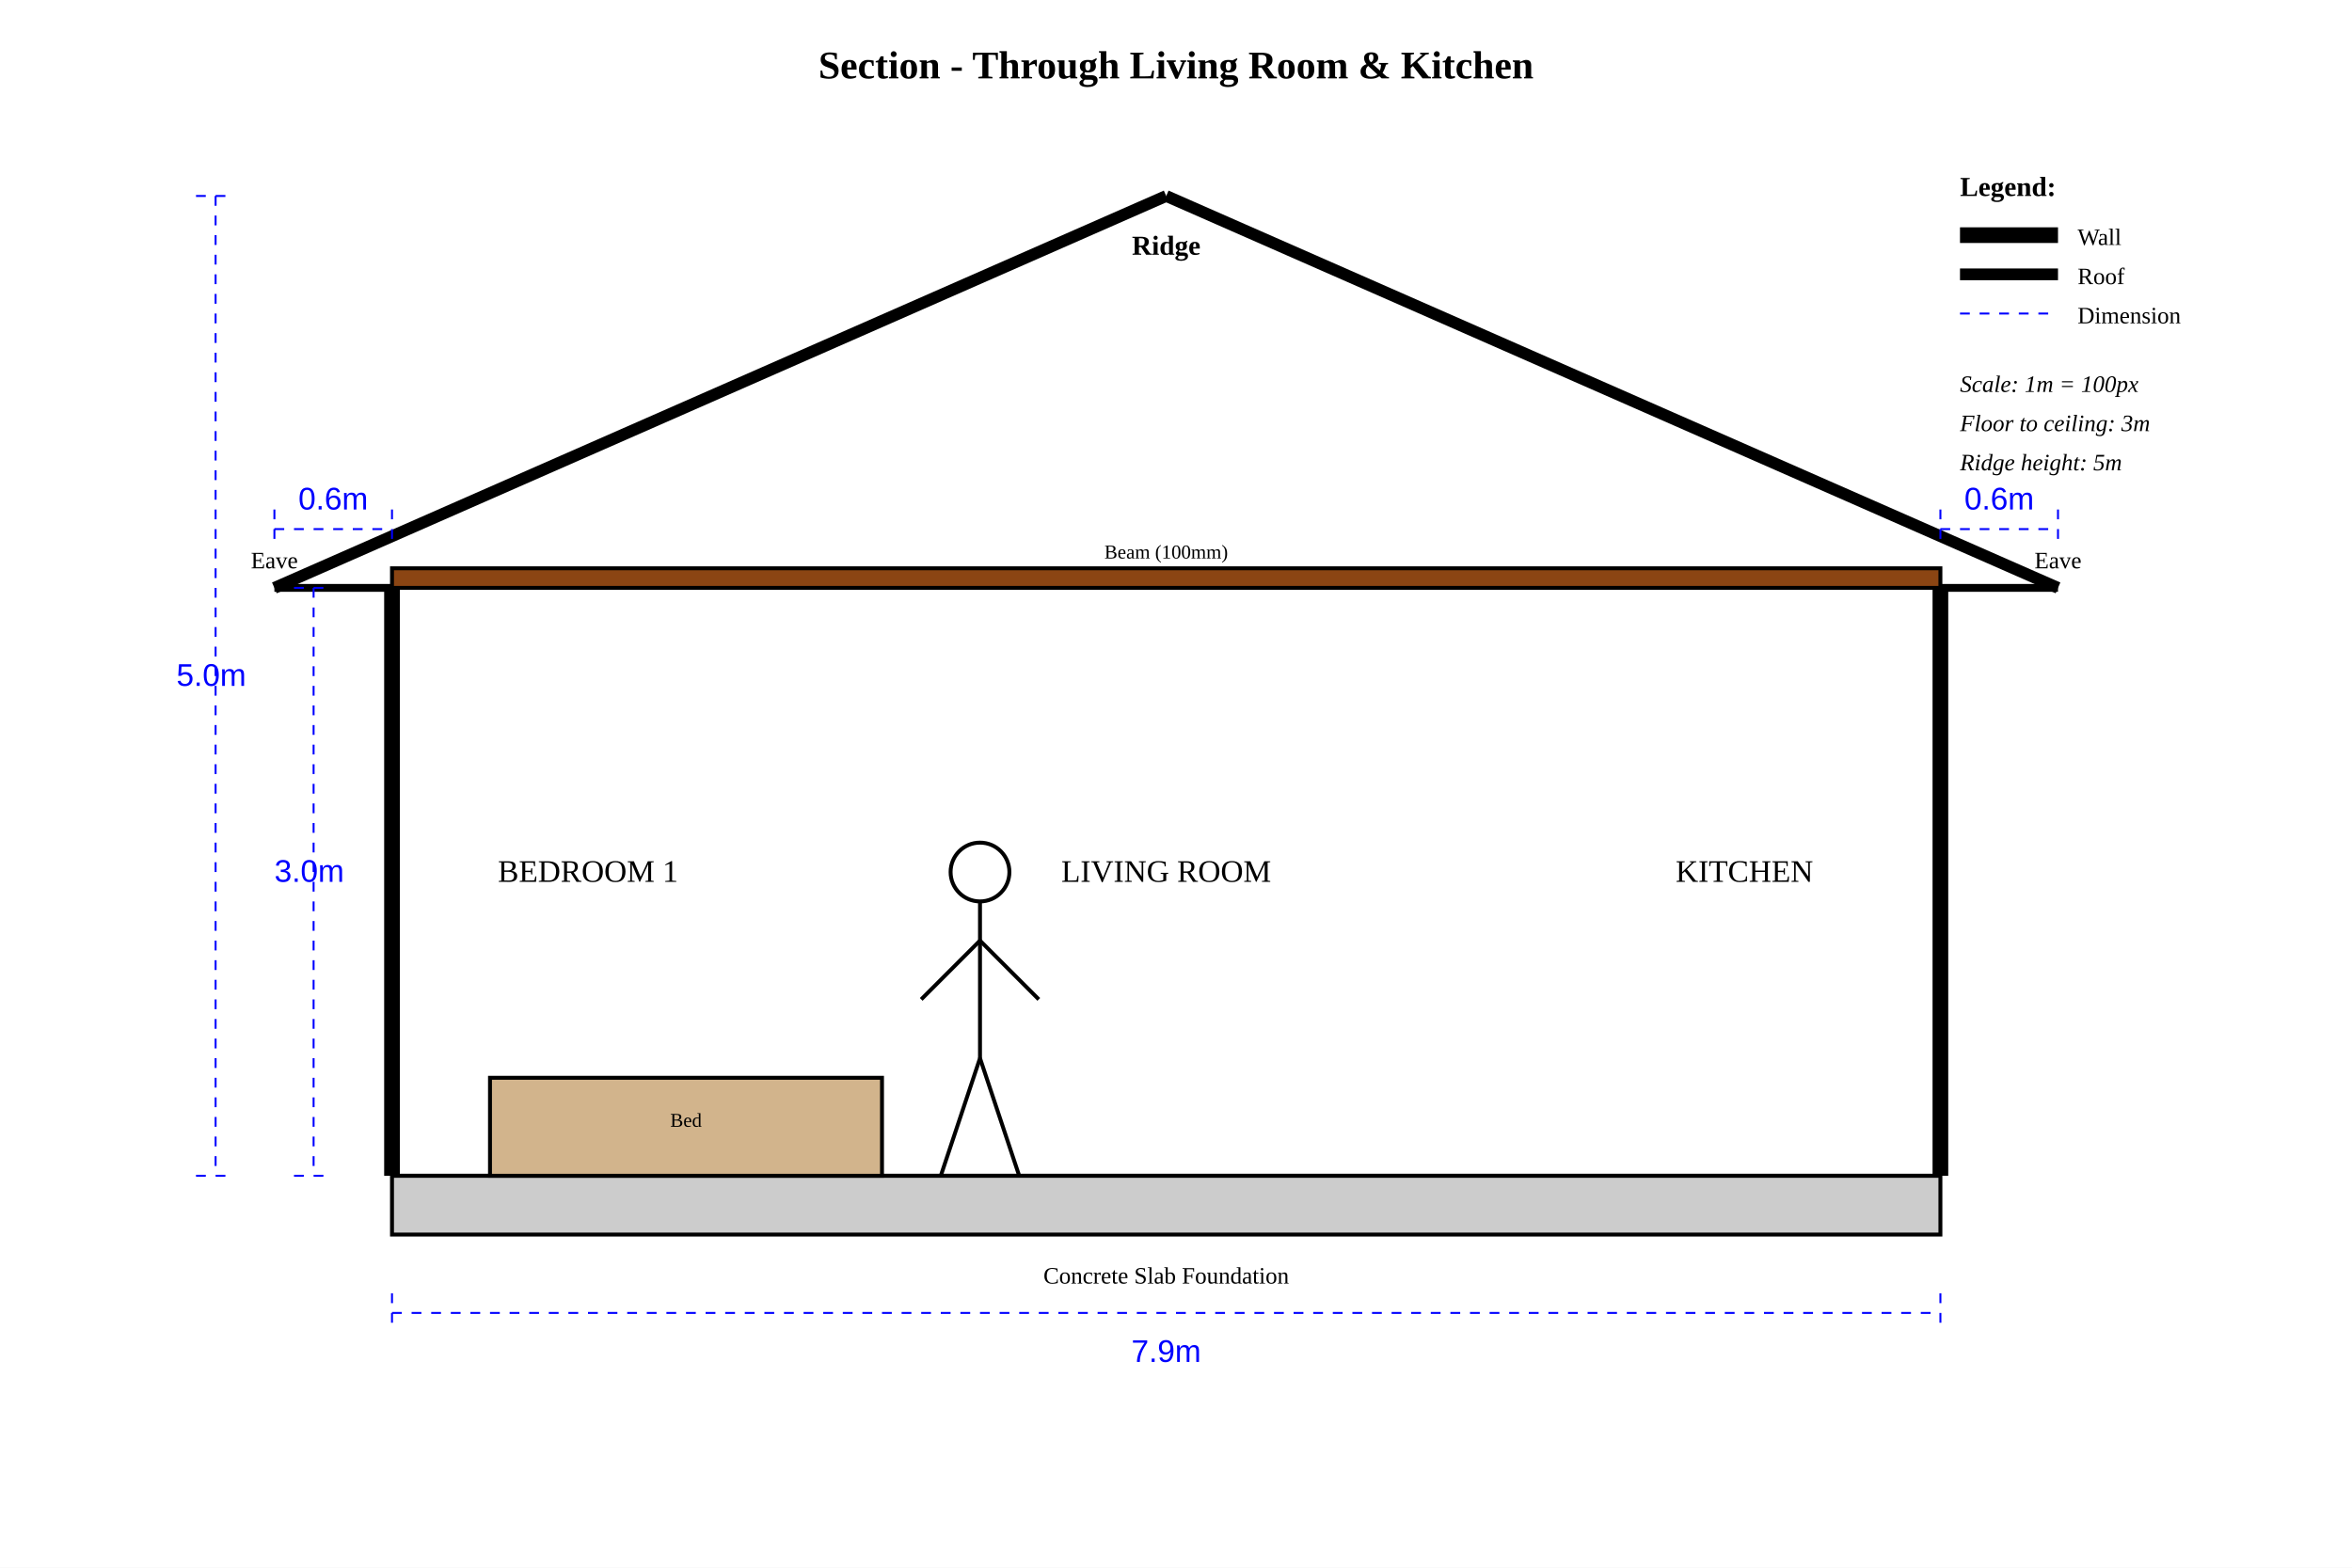
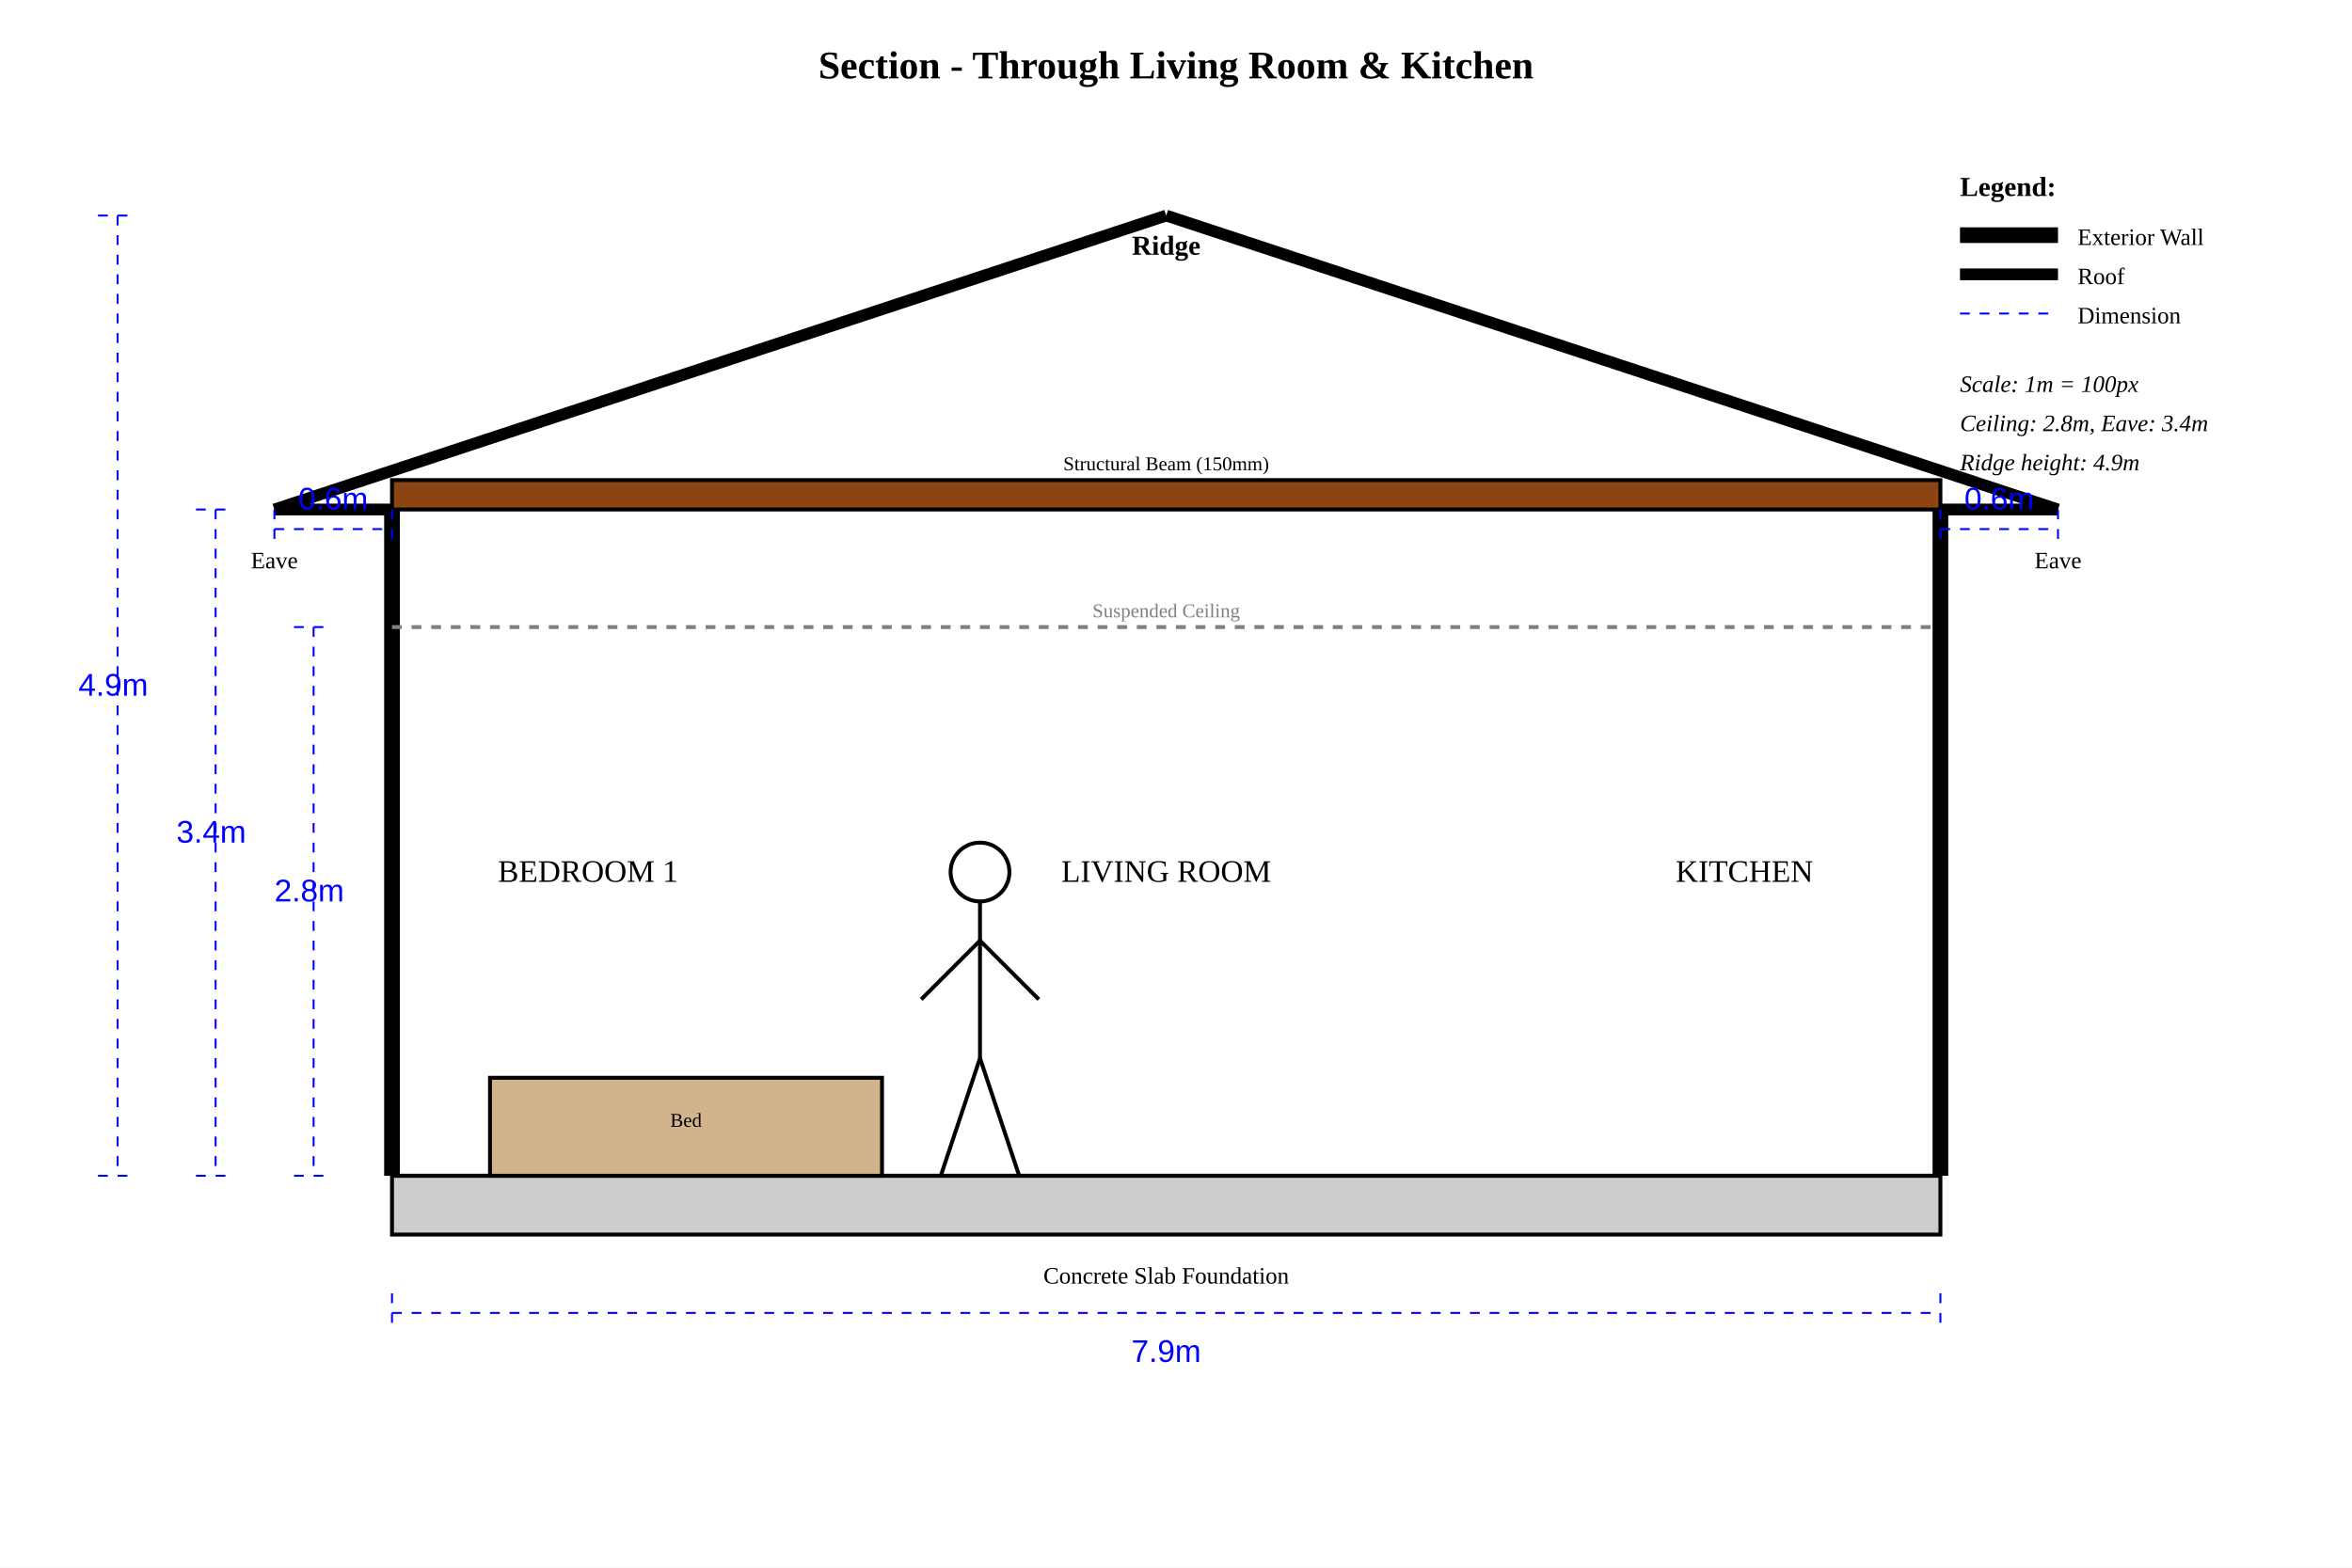
<svg xmlns="http://www.w3.org/2000/svg" width="1200" height="800" viewBox="0 0 1200 800">
  <defs>
    <style>
-       .wall { stroke: black; stroke-width: 8; fill: none; }
+       .wall-exterior { stroke: black; stroke-width: 8; fill: none; }
+       .wall-interior { stroke: red; stroke-width: 4; fill: none; stroke-dasharray: 10,5; }
      .dimension-line { stroke: blue; stroke-width: 1; fill: none; stroke-dasharray: 5,5; }
      .dimension-text { fill: blue; font-family: Arial; font-size: 16px; }
      .roof { stroke: black; stroke-width: 6; fill: none; }
      .foundation { fill: #cccccc; stroke: black; stroke-width: 2; }
+       .beam { fill: #8B4513; stroke: black; stroke-width: 2; }
+       .suspended-ceiling { stroke: gray; stroke-width: 2; fill: none; stroke-dasharray: 5,5; }
+       .furniture { stroke: black; stroke-width: 2; fill: #D2B48C; }
+       .human-scale { stroke: black; stroke-width: 2; fill: none; }
    </style>
  </defs>
  <rect width="1200" height="800" fill="white" />
  <text x="600" y="40" text-anchor="middle" font-size="20" font-weight="bold">Section - Through Living Room &amp; Kitchen</text>
  <rect x="200" y="600" width="790" height="30" class="foundation" />
  <text x="595" y="655" font-size="12" text-anchor="middle">Concrete Slab Foundation</text>
-   <line x1="200" y1="300" x2="200" y2="600" class="wall" />
-   <line x1="990" y1="300" x2="990" y2="600" class="wall" />
-   <line x1="200" y1="600" x2="990" y2="600" stroke="black" stroke-width="2" />
-   <line x1="140" y1="300" x2="595" y2="100" class="roof" />
-   <line x1="595" y1="100" x2="1050" y2="300" class="roof" />
-   <line x1="200" y1="300" x2="140" y2="300" stroke="black" stroke-width="4" />
-   <line x1="990" y1="300" x2="1050" y2="300" stroke="black" stroke-width="4" />
-   <rect x="200" y="290" width="790" height="10" fill="#8B4513" stroke="black" stroke-width="2" />
-   <text x="595" y="285" font-size="10" text-anchor="middle">Beam (100mm)</text>
-   <rect x="250" y="550" width="200" height="50" fill="#D2B48C" stroke="black" stroke-width="2" />
+   <line x1="200" y1="260" x2="200" y2="600" class="wall-exterior" />
+   <line x1="990" y1="260" x2="990" y2="600" class="wall-exterior" />
+   <line x1="200" y1="600" x2="990" y2="600" class="foundation" />
+   <line x1="140" y1="260" x2="595" y2="110" class="roof" />
+   <line x1="595" y1="110" x2="1050" y2="260" class="roof" />
+   <line x1="200" y1="260" x2="140" y2="260" class="roof" />
+   <line x1="990" y1="260" x2="1050" y2="260" class="roof" />
+   <rect x="200" y="245" width="790" height="15" class="beam" />
+   <text x="595" y="240" font-size="10" text-anchor="middle">Structural Beam (150mm)</text>
+   <line x1="200" y1="320" x2="990" y2="320" class="suspended-ceiling" />
+   <text x="595" y="315" font-size="10" text-anchor="middle" fill="gray">Suspended Ceiling</text>
+   <rect x="250" y="550" width="200" height="50" class="furniture" />
  <text x="350" y="575" font-size="10" text-anchor="middle">Bed</text>
-   <circle cx="500" cy="445" r="15" fill="none" stroke="black" stroke-width="2" />
-   <line x1="500" y1="460" x2="500" y2="540" stroke="black" stroke-width="2" />
-   <line x1="500" y1="480" x2="470" y2="510" stroke="black" stroke-width="2" />
-   <line x1="500" y1="480" x2="530" y2="510" stroke="black" stroke-width="2" />
-   <line x1="500" y1="540" x2="480" y2="600" stroke="black" stroke-width="2" />
-   <line x1="500" y1="540" x2="520" y2="600" stroke="black" stroke-width="2" />
-   <line x1="160" y1="300" x2="160" y2="600" class="dimension-line" />
-   <line x1="150" y1="300" x2="170" y2="300" class="dimension-line" />
+   <circle cx="500" cy="445" r="15" class="human-scale" />
+   <line x1="500" y1="460" x2="500" y2="540" class="human-scale" />
+   <line x1="500" y1="480" x2="470" y2="510" class="human-scale" />
+   <line x1="500" y1="480" x2="530" y2="510" class="human-scale" />
+   <line x1="500" y1="540" x2="480" y2="600" class="human-scale" />
+   <line x1="500" y1="540" x2="520" y2="600" class="human-scale" />
+   <line x1="160" y1="320" x2="160" y2="600" class="dimension-line" />
+   <line x1="150" y1="320" x2="170" y2="320" class="dimension-line" />
  <line x1="150" y1="600" x2="170" y2="600" class="dimension-line" />
-   <text x="140" y="450" class="dimension-text">3.0m</text>
-   <line x1="110" y1="100" x2="110" y2="600" class="dimension-line" />
-   <line x1="100" y1="100" x2="120" y2="100" class="dimension-line" />
+   <text x="140" y="460" class="dimension-text">2.8m</text>
+   <line x1="110" y1="260" x2="110" y2="600" class="dimension-line" />
+   <line x1="100" y1="260" x2="120" y2="260" class="dimension-line" />
  <line x1="100" y1="600" x2="120" y2="600" class="dimension-line" />
-   <text x="90" y="350" class="dimension-text">5.0m</text>
+   <text x="90" y="430" class="dimension-text">3.4m</text>
+   <line x1="60" y1="110" x2="60" y2="600" class="dimension-line" />
+   <line x1="50" y1="110" x2="70" y2="110" class="dimension-line" />
+   <line x1="50" y1="600" x2="70" y2="600" class="dimension-line" />
+   <text x="40" y="355" class="dimension-text">4.9m</text>
  <line x1="200" y1="670" x2="990" y2="670" class="dimension-line" />
  <line x1="200" y1="660" x2="200" y2="680" class="dimension-line" />
  <line x1="990" y1="660" x2="990" y2="680" class="dimension-line" />
  <text x="595" y="695" class="dimension-text" text-anchor="middle">7.9m</text>
  <line x1="140" y1="270" x2="200" y2="270" class="dimension-line" />
  <line x1="140" y1="260" x2="140" y2="280" class="dimension-line" />
  <line x1="200" y1="260" x2="200" y2="280" class="dimension-line" />
  <text x="170" y="260" class="dimension-text" text-anchor="middle" font-size="12">0.6m</text>
  <line x1="990" y1="270" x2="1050" y2="270" class="dimension-line" />
  <line x1="990" y1="260" x2="990" y2="280" class="dimension-line" />
  <line x1="1050" y1="260" x2="1050" y2="280" class="dimension-line" />
  <text x="1020" y="260" class="dimension-text" text-anchor="middle" font-size="12">0.6m</text>
  <text x="595" y="130" font-size="14" text-anchor="middle" font-weight="bold">Ridge</text>
  <text x="140" y="290" font-size="12" text-anchor="middle">Eave</text>
  <text x="1050" y="290" font-size="12" text-anchor="middle">Eave</text>
  <text x="300" y="450" font-size="16" text-anchor="middle">BEDROOM 1</text>
  <text x="595" y="450" font-size="16" text-anchor="middle">LIVING ROOM</text>
  <text x="890" y="450" font-size="16" text-anchor="middle">KITCHEN</text>
  <text x="1000" y="100" font-size="14" font-weight="bold">Legend:</text>
-   <line x1="1000" y1="120" x2="1050" y2="120" class="wall" />
-   <text x="1060" y="125" font-size="12">Wall</text>
+   <line x1="1000" y1="120" x2="1050" y2="120" class="wall-exterior" />
+   <text x="1060" y="125" font-size="12">Exterior Wall</text>
  <line x1="1000" y1="140" x2="1050" y2="140" class="roof" />
  <text x="1060" y="145" font-size="12">Roof</text>
  <line x1="1000" y1="160" x2="1050" y2="160" class="dimension-line" />
  <text x="1060" y="165" font-size="12">Dimension</text>
  <text x="1000" y="200" font-size="12" font-style="italic">Scale: 1m = 100px</text>
-   <text x="1000" y="220" font-size="12" font-style="italic">Floor to ceiling: 3m</text>
-   <text x="1000" y="240" font-size="12" font-style="italic">Ridge height: 5m</text>
+   <text x="1000" y="220" font-size="12" font-style="italic">Ceiling: 2.8m, Eave: 3.4m</text>
+   <text x="1000" y="240" font-size="12" font-style="italic">Ridge height: 4.9m</text>
</svg>
